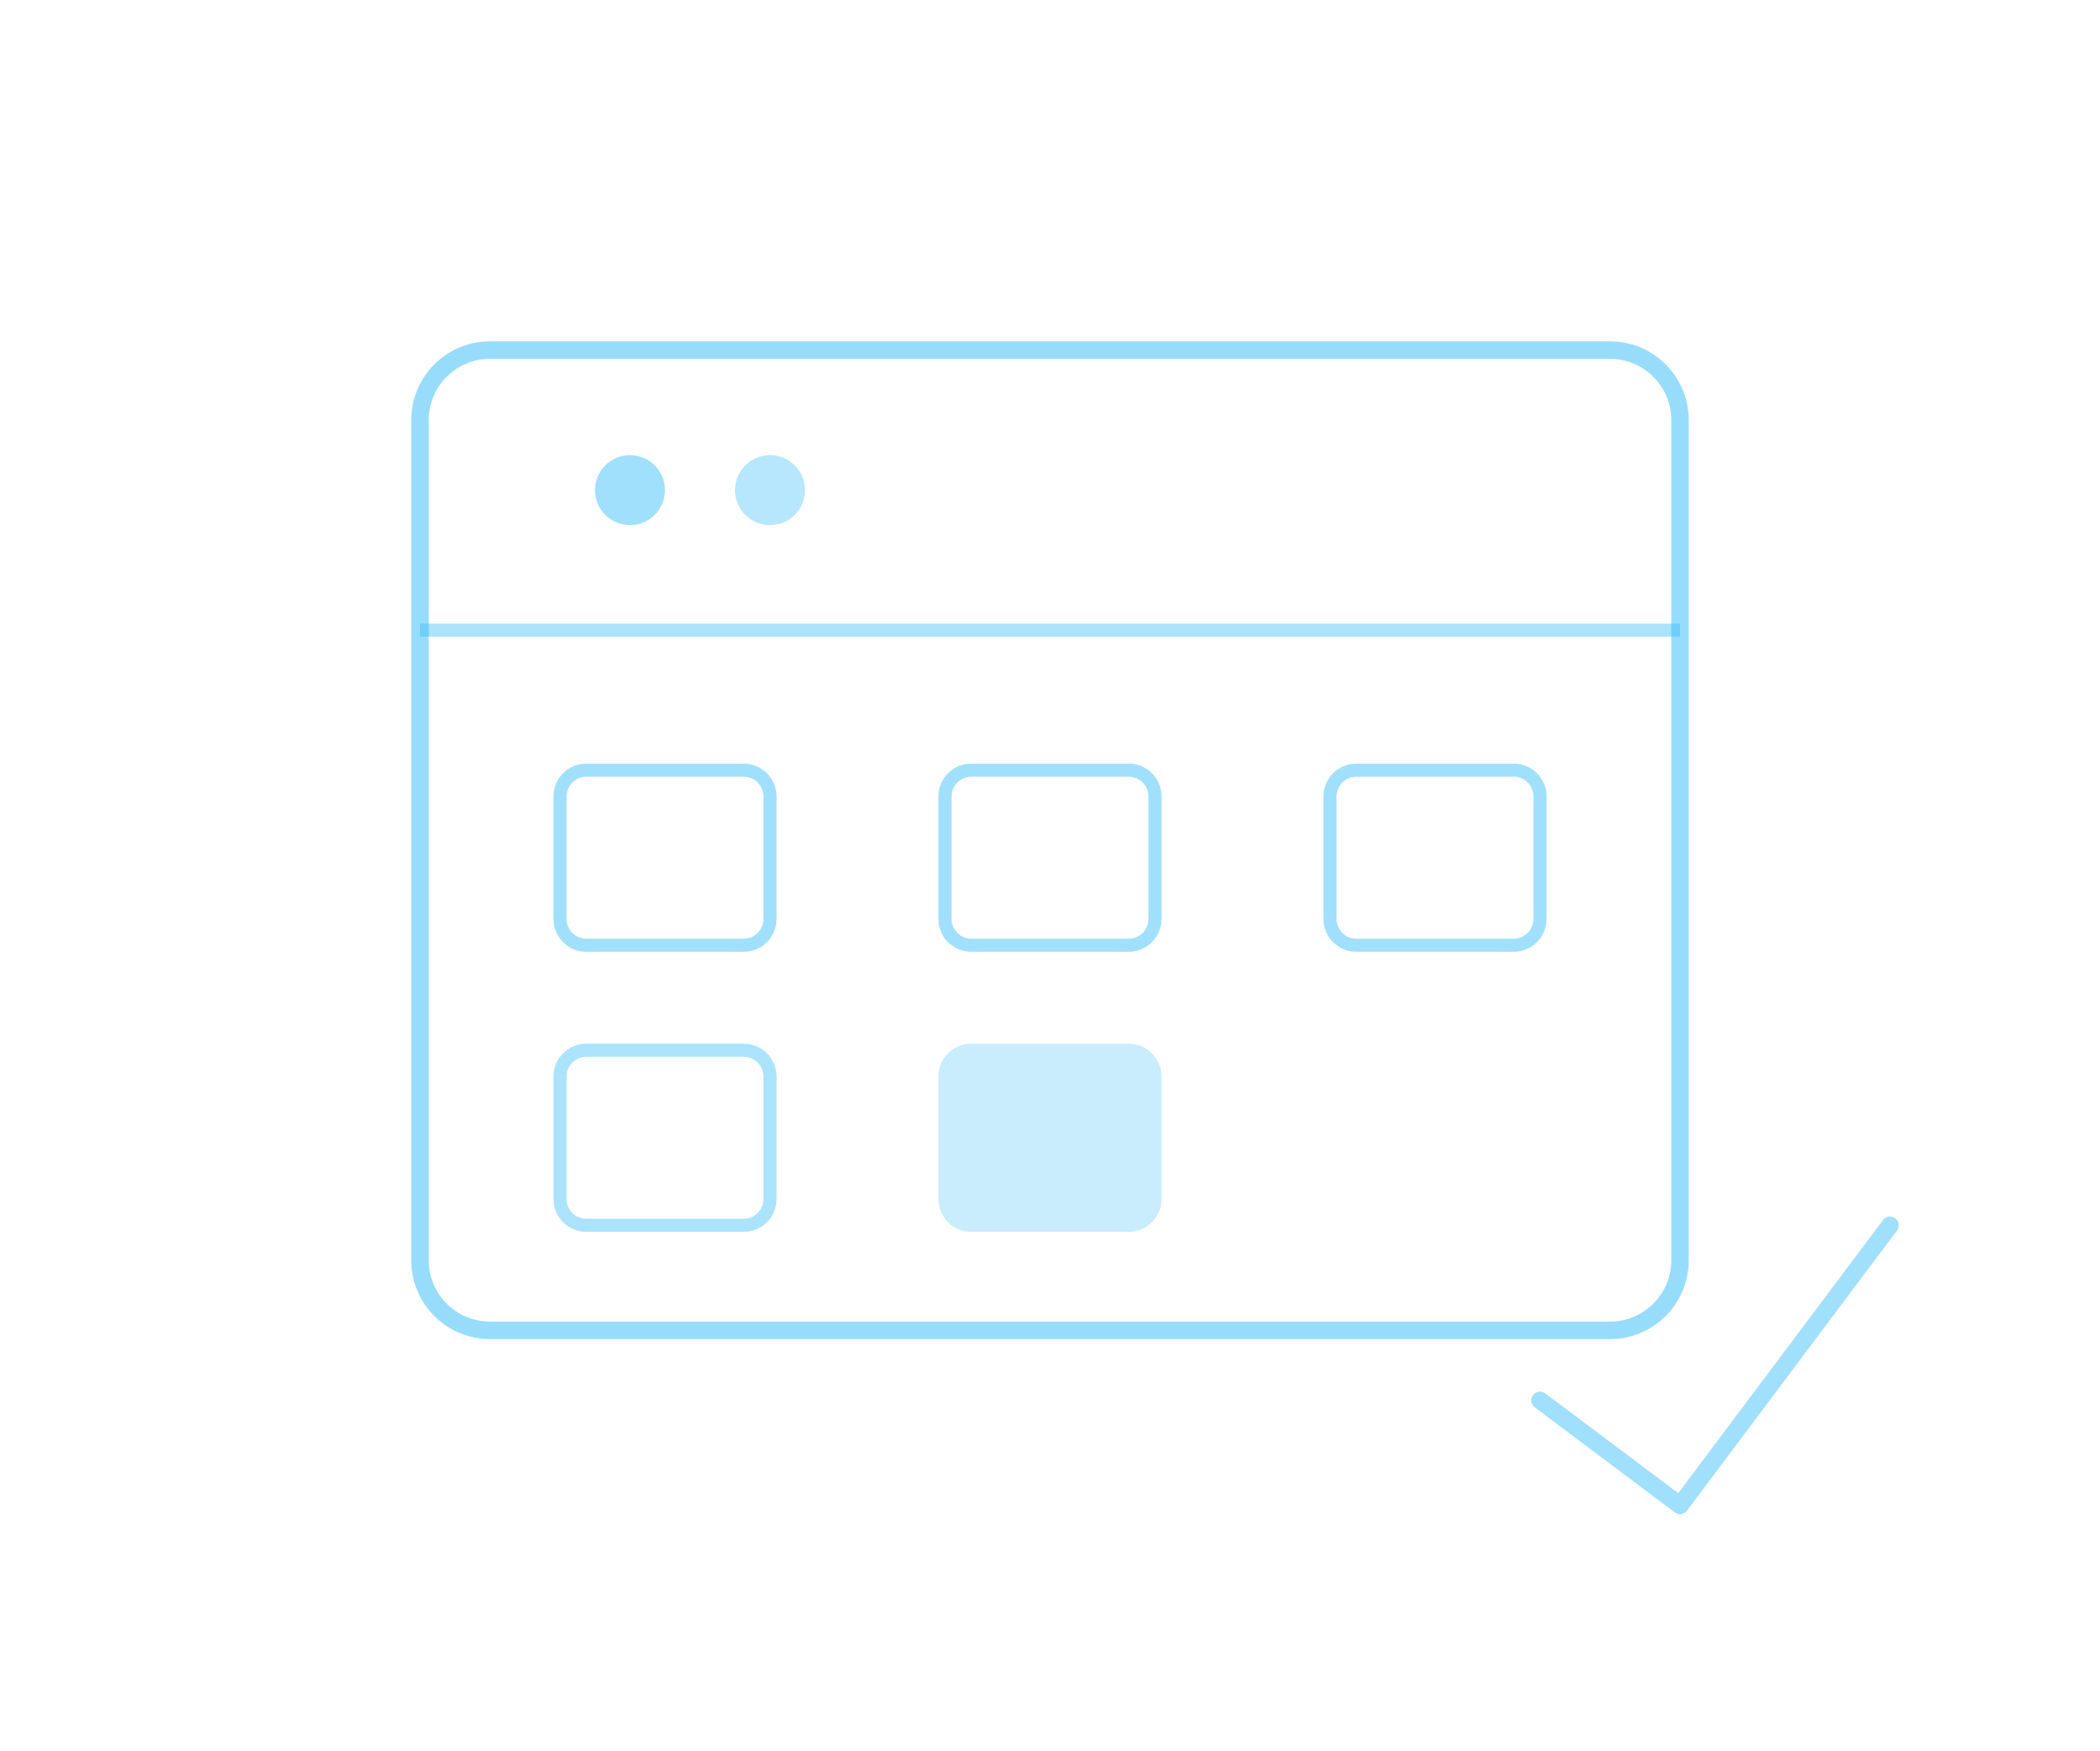
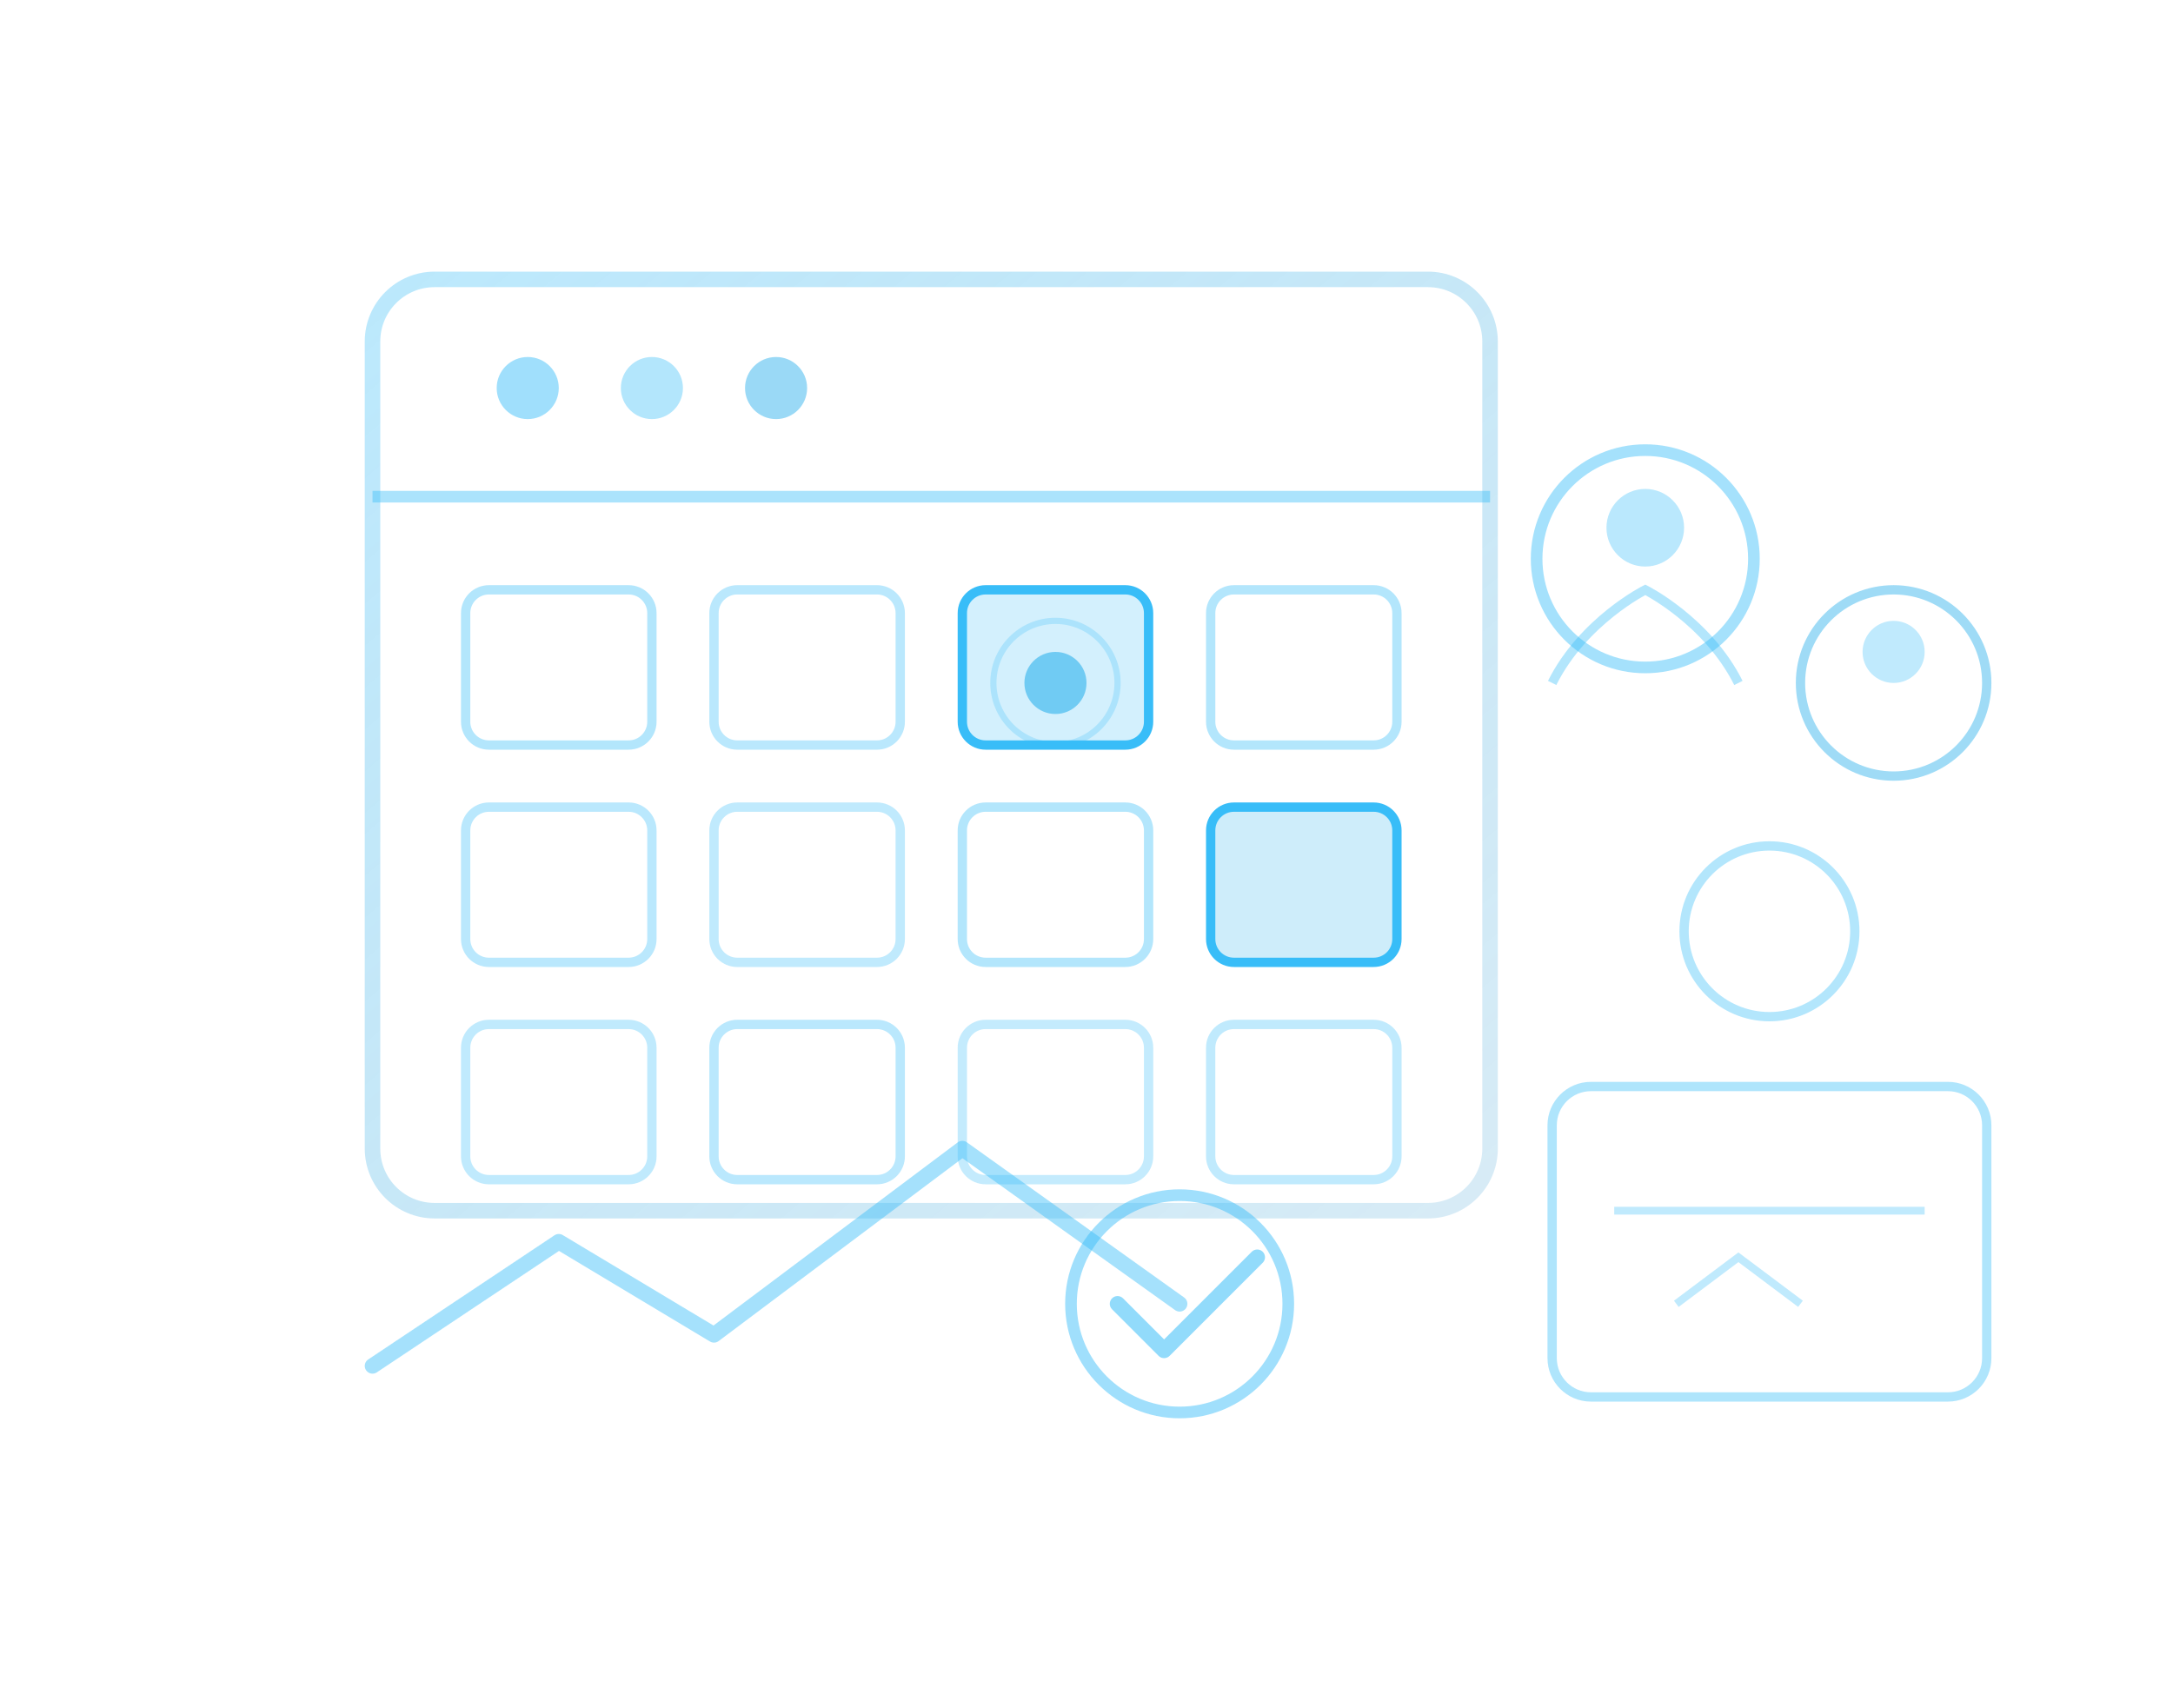
- <svg xmlns="http://www.w3.org/2000/svg" viewBox="0 0 240 200" fill="none" aria-hidden="true">
-   <rect x="48" y="40" width="144" height="112" rx="8" stroke="#38bdf8" stroke-width="2" opacity="0.52" />
-   <path d="M48 72h144" stroke="#38bdf8" stroke-width="1.5" opacity="0.42" />
-   <circle cx="72" cy="56" r="4" fill="#38bdf8" opacity="0.47" />
-   <circle cx="88" cy="56" r="4" fill="#38bdf8" opacity="0.37" />
-   <rect x="64" y="88" width="24" height="20" rx="3" stroke="#38bdf8" stroke-width="1.5" opacity="0.47" />
-   <rect x="108" y="88" width="24" height="20" rx="3" stroke="#38bdf8" stroke-width="1.5" opacity="0.47" />
-   <rect x="152" y="88" width="24" height="20" rx="3" stroke="#38bdf8" stroke-width="1.5" opacity="0.47" />
-   <rect x="64" y="120" width="24" height="20" rx="3" stroke="#38bdf8" stroke-width="1.5" opacity="0.42" />
-   <rect x="108" y="120" width="24" height="20" rx="3" fill="#38bdf8" opacity="0.27" stroke="#38bdf8" stroke-width="1.5" />
-   <path d="M176 160l16 12 24-32" stroke="#38bdf8" stroke-width="2" stroke-linecap="round" stroke-linejoin="round" opacity="0.47" />
+ <svg xmlns="http://www.w3.org/2000/svg" viewBox="0 0 280 220" fill="none" aria-hidden="true">
+   <defs>
+     <linearGradient id="mt-sky" x1="0%" y1="0%" x2="100%" y2="100%">
+       <stop offset="0%" stop-color="#38bdf8" stop-opacity="0.65" />
+       <stop offset="100%" stop-color="#0284c7" stop-opacity="0.3" />
+     </linearGradient>
+   </defs>
+   <rect x="48" y="36" width="144" height="120" rx="8" stroke="url(#mt-sky)" stroke-width="2" opacity="0.52" />
+   <path d="M48 64h144" stroke="#38bdf8" stroke-width="1.5" opacity="0.42" />
+   <circle cx="68" cy="50" r="4" fill="#38bdf8" opacity="0.48" />
+   <circle cx="84" cy="50" r="4" fill="#38bdf8" opacity="0.38" />
+   <circle cx="100" cy="50" r="4" fill="#0ea5e9" opacity="0.42" />
+   <rect x="60" y="76" width="24" height="20" rx="3" stroke="#38bdf8" stroke-width="1.2" opacity="0.38" />
+   <rect x="92" y="76" width="24" height="20" rx="3" stroke="#38bdf8" stroke-width="1.2" opacity="0.35" />
+   <rect x="124" y="76" width="24" height="20" rx="3" fill="#38bdf8" fill-opacity="0.22" stroke="#38bdf8" stroke-width="1.2" />
+   <rect x="156" y="76" width="24" height="20" rx="3" stroke="#38bdf8" stroke-width="1.2" opacity="0.38" />
+   <rect x="60" y="104" width="24" height="20" rx="3" stroke="#38bdf8" stroke-width="1.2" opacity="0.35" />
+   <rect x="92" y="104" width="24" height="20" rx="3" stroke="#38bdf8" stroke-width="1.2" opacity="0.32" />
+   <rect x="124" y="104" width="24" height="20" rx="3" stroke="#38bdf8" stroke-width="1.2" opacity="0.38" />
+   <rect x="156" y="104" width="24" height="20" rx="3" fill="#0ea5e9" fill-opacity="0.2" stroke="#38bdf8" stroke-width="1.2" />
+   <rect x="60" y="132" width="24" height="20" rx="3" stroke="#38bdf8" stroke-width="1.2" opacity="0.32" />
+   <rect x="92" y="132" width="24" height="20" rx="3" stroke="#38bdf8" stroke-width="1.2" opacity="0.35" />
+   <rect x="124" y="132" width="24" height="20" rx="3" stroke="#38bdf8" stroke-width="1.2" opacity="0.3" />
+   <rect x="156" y="132" width="24" height="20" rx="3" stroke="#38bdf8" stroke-width="1.2" opacity="0.32" />
+   <circle cx="212" cy="72" r="14" stroke="#38bdf8" stroke-width="1.5" opacity="0.45" />
+   <circle cx="212" cy="68" r="5" fill="#38bdf8" opacity="0.35" />
+   <path d="M200 88c4-8 12-12 12-12s8 4 12 12" stroke="#38bdf8" stroke-width="1.2" opacity="0.38" />
+   <circle cx="244" cy="88" r="12" stroke="#0ea5e9" stroke-width="1.2" opacity="0.4" />
+   <circle cx="244" cy="84" r="4" fill="#38bdf8" opacity="0.32" />
+   <circle cx="228" cy="120" r="11" stroke="#38bdf8" stroke-width="1.2" opacity="0.38" />
+   <rect x="200" y="140" width="56" height="40" rx="5" stroke="#38bdf8" stroke-width="1.2" opacity="0.4" />
+   <path d="M208 156h40M216 168l8-6 8 6" stroke="#38bdf8" stroke-width="1" opacity="0.32" />
+   <path d="M48 176l24-16 20 12 32-24 28 20" stroke="#38bdf8" stroke-width="2" stroke-linecap="round" stroke-linejoin="round" opacity="0.45" />
+   <circle cx="152" cy="168" r="14" stroke="#38bdf8" stroke-width="1.5" opacity="0.48" />
+   <path d="M144 168l6 6 12-12" stroke="#38bdf8" stroke-width="2" stroke-linecap="round" stroke-linejoin="round" opacity="0.55" />
+   <circle cx="136" cy="88" r="4" fill="#0ea5e9" opacity="0.5" />
+   <circle cx="136" cy="88" r="8" stroke="#38bdf8" stroke-width="0.8" opacity="0.25" />
</svg>
